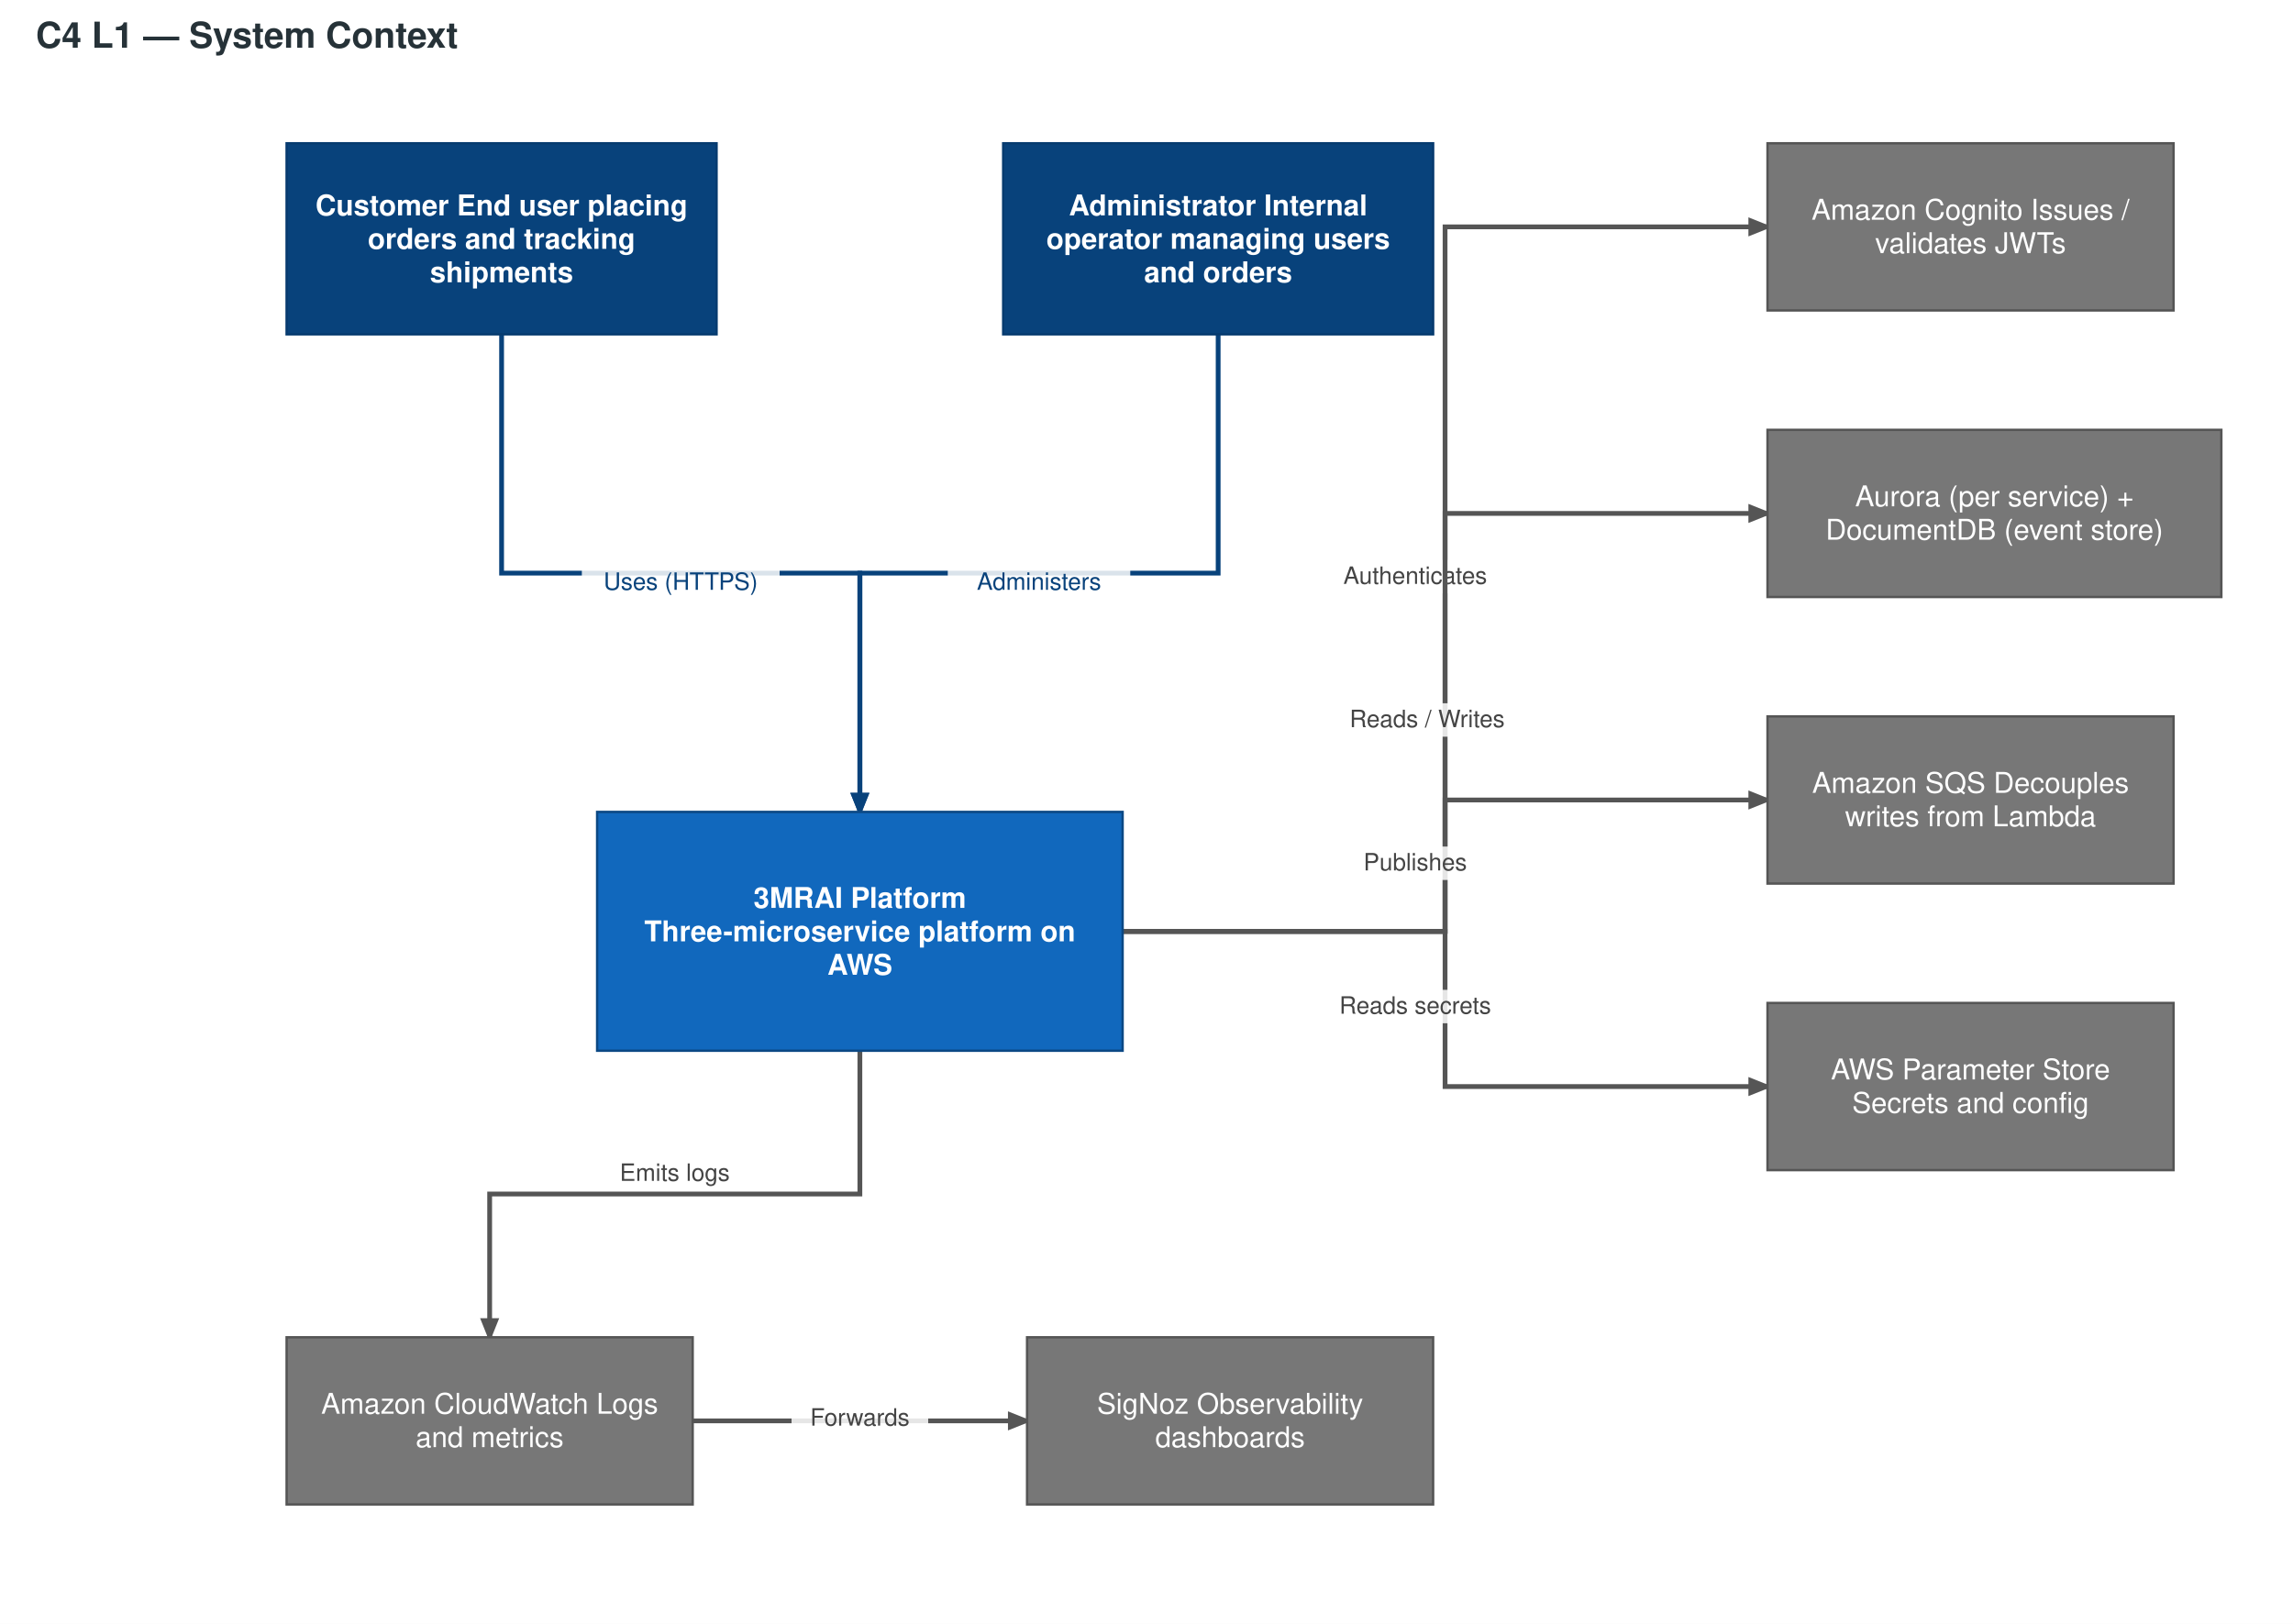
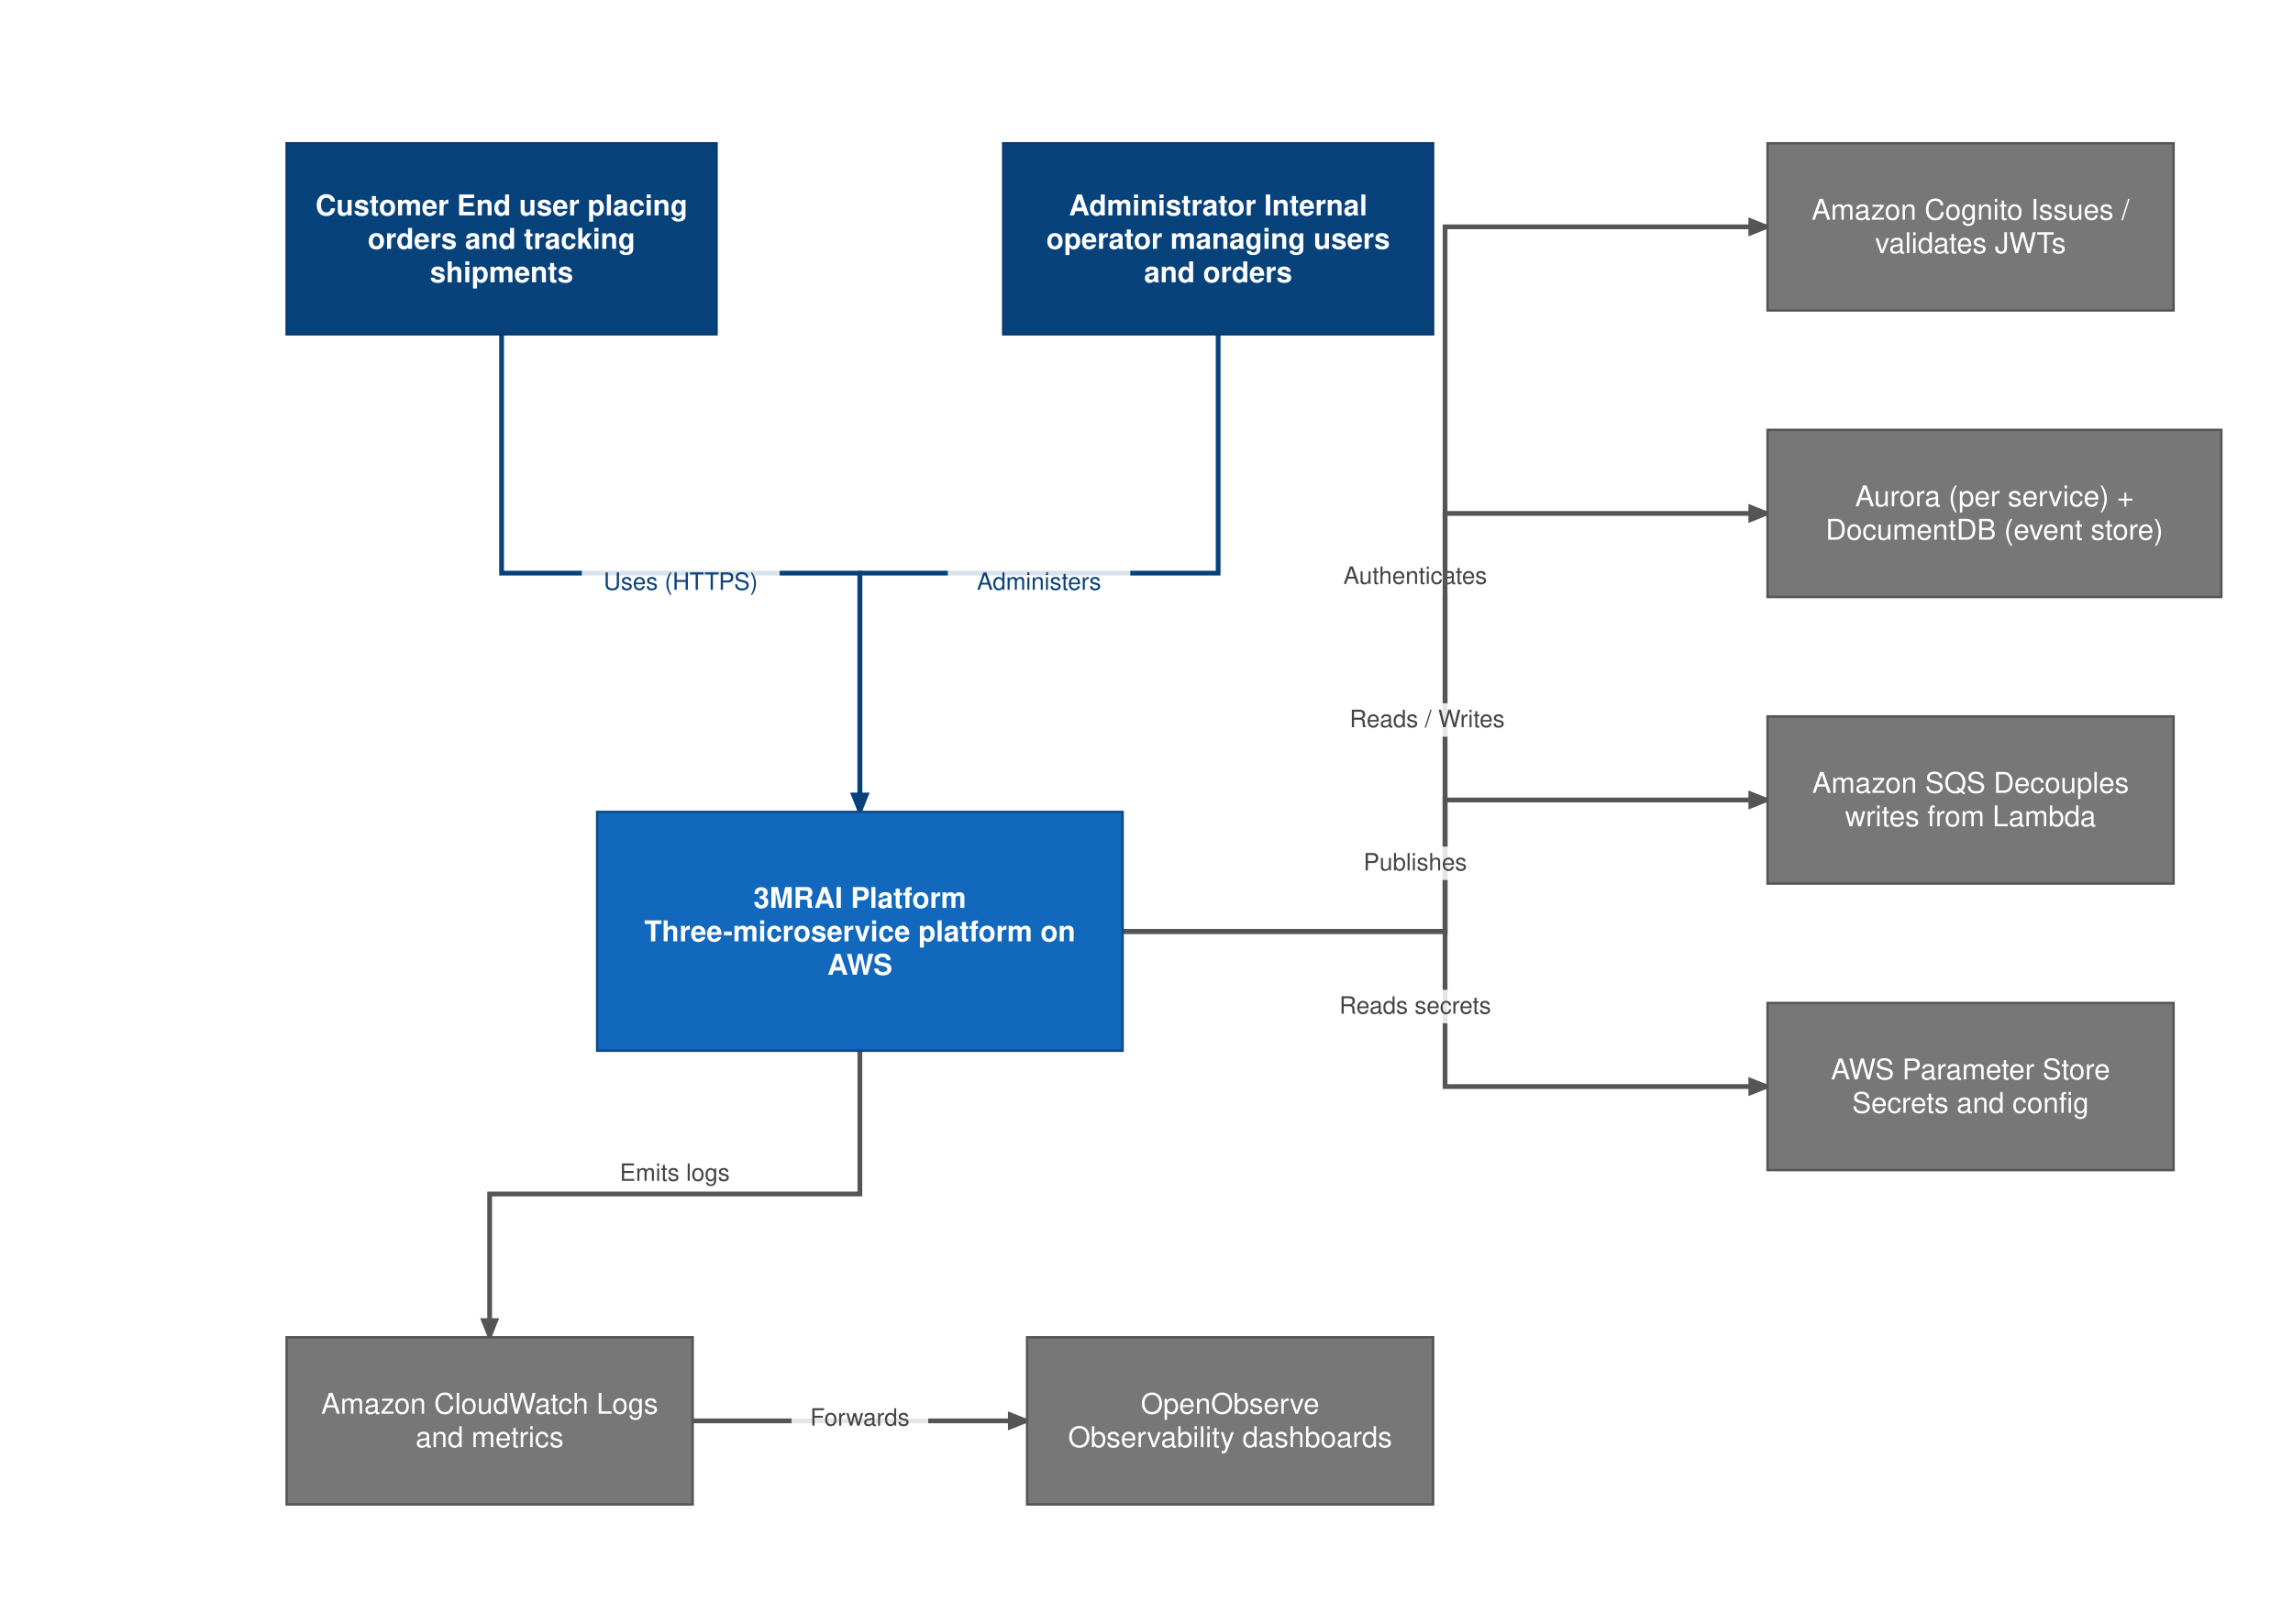
- <svg xmlns="http://www.w3.org/2000/svg" version="1.1" width="960" height="680" viewBox="0 0 960 680" content="&lt;mxGraphModel dx=&quot;1200&quot; dy=&quot;800&quot; grid=&quot;0&quot; page=&quot;1&quot; pageWidth=&quot;1100&quot; pageHeight=&quot;800&quot;&gt;&lt;root&gt;&lt;mxCell id=&quot;0&quot; /&gt;&lt;mxCell id=&quot;1&quot; parent=&quot;0&quot; /&gt;&lt;mxCell id=&quot;customer&quot; value=&quot;Customer&amp;#10;End user placing orders and tracking shipments&quot; style=&quot;rounded=0;whiteSpace=wrap;html=1;fillColor=#08427B;strokeColor=#073B6F;fontColor=#ffffff;fontStyle=1;&quot; vertex=&quot;1&quot; parent=&quot;1&quot;&gt;&lt;mxGeometry x=&quot;120&quot; y=&quot;60&quot; width=&quot;180&quot; height=&quot;80&quot; as=&quot;geometry&quot; /&gt;&lt;/mxCell&gt;&lt;mxCell id=&quot;admin&quot; value=&quot;Administrator&amp;#10;Internal operator managing users and orders&quot; style=&quot;rounded=0;whiteSpace=wrap;html=1;fillColor=#08427B;strokeColor=#073B6F;fontColor=#ffffff;fontStyle=1;&quot; vertex=&quot;1&quot; parent=&quot;1&quot;&gt;&lt;mxGeometry x=&quot;420&quot; y=&quot;60&quot; width=&quot;180&quot; height=&quot;80&quot; as=&quot;geometry&quot; /&gt;&lt;/mxCell&gt;&lt;mxCell id=&quot;threeM&quot; value=&quot;3MRAI Platform&amp;#10;Three-microservice platform on AWS&quot; style=&quot;rounded=0;whiteSpace=wrap;html=1;fillColor=#1168BD;strokeColor=#0B4884;fontColor=#ffffff;fontStyle=1;&quot; vertex=&quot;1&quot; parent=&quot;1&quot;&gt;&lt;mxGeometry x=&quot;250&quot; y=&quot;340&quot; width=&quot;220&quot; height=&quot;100&quot; as=&quot;geometry&quot; /&gt;&lt;/mxCell&gt;&lt;mxCell id=&quot;cognito&quot; value=&quot;Amazon Cognito&amp;#10;Issues / validates JWTs&quot; style=&quot;rounded=0;whiteSpace=wrap;html=1;fillColor=#777777;strokeColor=#555555;fontColor=#ffffff;&quot; vertex=&quot;1&quot; parent=&quot;1&quot;&gt;&lt;mxGeometry x=&quot;740&quot; y=&quot;60&quot; width=&quot;170&quot; height=&quot;70&quot; as=&quot;geometry&quot; /&gt;&lt;/mxCell&gt;&lt;mxCell id=&quot;docdb&quot; value=&quot;Aurora (per service)&amp;#10;+ DocumentDB (event store)&quot; style=&quot;rounded=0;whiteSpace=wrap;html=1;fillColor=#777777;strokeColor=#555555;fontColor=#ffffff;&quot; vertex=&quot;1&quot; parent=&quot;1&quot;&gt;&lt;mxGeometry x=&quot;740&quot; y=&quot;180&quot; width=&quot;190&quot; height=&quot;70&quot; as=&quot;geometry&quot; /&gt;&lt;/mxCell&gt;&lt;mxCell id=&quot;sqs&quot; value=&quot;Amazon SQS&amp;#10;Decouples writes from Lambda&quot; style=&quot;rounded=0;whiteSpace=wrap;html=1;fillColor=#777777;strokeColor=#555555;fontColor=#ffffff;&quot; vertex=&quot;1&quot; parent=&quot;1&quot;&gt;&lt;mxGeometry x=&quot;740&quot; y=&quot;300&quot; width=&quot;170&quot; height=&quot;70&quot; as=&quot;geometry&quot; /&gt;&lt;/mxCell&gt;&lt;mxCell id=&quot;param&quot; value=&quot;AWS Parameter Store&amp;#10;Secrets and config&quot; style=&quot;rounded=0;whiteSpace=wrap;html=1;fillColor=#777777;strokeColor=#555555;fontColor=#ffffff;&quot; vertex=&quot;1&quot; parent=&quot;1&quot;&gt;&lt;mxGeometry x=&quot;740&quot; y=&quot;420&quot; width=&quot;170&quot; height=&quot;70&quot; as=&quot;geometry&quot; /&gt;&lt;/mxCell&gt;&lt;mxCell id=&quot;cw&quot; value=&quot;Amazon CloudWatch&amp;#10;Logs and metrics&quot; style=&quot;rounded=0;whiteSpace=wrap;html=1;fillColor=#777777;strokeColor=#555555;fontColor=#ffffff;&quot; vertex=&quot;1&quot; parent=&quot;1&quot;&gt;&lt;mxGeometry x=&quot;120&quot; y=&quot;560&quot; width=&quot;170&quot; height=&quot;70&quot; as=&quot;geometry&quot; /&gt;&lt;/mxCell&gt;&lt;mxCell id=&quot;signoz&quot; value=&quot;SigNoz&amp;#10;Observability dashboards&quot; style=&quot;rounded=0;whiteSpace=wrap;html=1;fillColor=#777777;strokeColor=#555555;fontColor=#ffffff;&quot; vertex=&quot;1&quot; parent=&quot;1&quot;&gt;&lt;mxGeometry x=&quot;430&quot; y=&quot;560&quot; width=&quot;170&quot; height=&quot;70&quot; as=&quot;geometry&quot; /&gt;&lt;/mxCell&gt;&lt;mxCell id=&quot;r1&quot; value=&quot;Uses (HTTPS)&quot; style=&quot;strokeColor=#08427B;fontColor=#08427B;&quot; edge=&quot;1&quot; parent=&quot;1&quot; source=&quot;customer&quot; target=&quot;threeM&quot;&gt;&lt;mxGeometry relative=&quot;1&quot; as=&quot;geometry&quot; /&gt;&lt;/mxCell&gt;&lt;mxCell id=&quot;r2&quot; value=&quot;Administers&quot; style=&quot;strokeColor=#08427B;fontColor=#08427B;&quot; edge=&quot;1&quot; parent=&quot;1&quot; source=&quot;admin&quot; target=&quot;threeM&quot;&gt;&lt;mxGeometry relative=&quot;1&quot; as=&quot;geometry&quot; /&gt;&lt;/mxCell&gt;&lt;mxCell id=&quot;r3&quot; value=&quot;Authenticates&quot; style=&quot;strokeColor=#555555;fontColor=#444444;&quot; edge=&quot;1&quot; parent=&quot;1&quot; source=&quot;threeM&quot; target=&quot;cognito&quot;&gt;&lt;mxGeometry relative=&quot;1&quot; as=&quot;geometry&quot; /&gt;&lt;/mxCell&gt;&lt;mxCell id=&quot;r4&quot; value=&quot;Reads / Writes&quot; style=&quot;strokeColor=#555555;fontColor=#444444;&quot; edge=&quot;1&quot; parent=&quot;1&quot; source=&quot;threeM&quot; target=&quot;docdb&quot;&gt;&lt;mxGeometry relative=&quot;1&quot; as=&quot;geometry&quot; /&gt;&lt;/mxCell&gt;&lt;mxCell id=&quot;r5&quot; value=&quot;Publishes&quot; style=&quot;strokeColor=#555555;fontColor=#444444;&quot; edge=&quot;1&quot; parent=&quot;1&quot; source=&quot;threeM&quot; target=&quot;sqs&quot;&gt;&lt;mxGeometry relative=&quot;1&quot; as=&quot;geometry&quot; /&gt;&lt;/mxCell&gt;&lt;mxCell id=&quot;r6&quot; value=&quot;Reads secrets&quot; style=&quot;strokeColor=#555555;fontColor=#444444;&quot; edge=&quot;1&quot; parent=&quot;1&quot; source=&quot;threeM&quot; target=&quot;param&quot;&gt;&lt;mxGeometry relative=&quot;1&quot; as=&quot;geometry&quot; /&gt;&lt;/mxCell&gt;&lt;mxCell id=&quot;r7&quot; value=&quot;Emits logs&quot; style=&quot;strokeColor=#555555;fontColor=#444444;&quot; edge=&quot;1&quot; parent=&quot;1&quot; source=&quot;threeM&quot; target=&quot;cw&quot;&gt;&lt;mxGeometry relative=&quot;1&quot; as=&quot;geometry&quot; /&gt;&lt;/mxCell&gt;&lt;mxCell id=&quot;r8&quot; value=&quot;Forwards&quot; style=&quot;strokeColor=#555555;fontColor=#444444;&quot; edge=&quot;1&quot; parent=&quot;1&quot; source=&quot;cw&quot; target=&quot;signoz&quot;&gt;&lt;mxGeometry relative=&quot;1&quot; as=&quot;geometry&quot; /&gt;&lt;/mxCell&gt;&lt;/root&gt;&lt;/mxGraphModel&gt;">
+ <svg xmlns="http://www.w3.org/2000/svg" version="1.1" width="960" height="680" viewBox="0 0 960 680" content="&lt;mxGraphModel dx=&quot;1200&quot; dy=&quot;800&quot; grid=&quot;0&quot; page=&quot;1&quot; pageWidth=&quot;1100&quot; pageHeight=&quot;800&quot;&gt;&lt;root&gt;&lt;mxCell id=&quot;0&quot; /&gt;&lt;mxCell id=&quot;1&quot; parent=&quot;0&quot; /&gt;&lt;mxCell id=&quot;customer&quot; value=&quot;Customer&amp;#10;End user placing orders and tracking shipments&quot; style=&quot;rounded=0;whiteSpace=wrap;html=1;fillColor=#08427B;strokeColor=#073B6F;fontColor=#ffffff;fontStyle=1;&quot; vertex=&quot;1&quot; parent=&quot;1&quot;&gt;&lt;mxGeometry x=&quot;120&quot; y=&quot;60&quot; width=&quot;180&quot; height=&quot;80&quot; as=&quot;geometry&quot; /&gt;&lt;/mxCell&gt;&lt;mxCell id=&quot;admin&quot; value=&quot;Administrator&amp;#10;Internal operator managing users and orders&quot; style=&quot;rounded=0;whiteSpace=wrap;html=1;fillColor=#08427B;strokeColor=#073B6F;fontColor=#ffffff;fontStyle=1;&quot; vertex=&quot;1&quot; parent=&quot;1&quot;&gt;&lt;mxGeometry x=&quot;420&quot; y=&quot;60&quot; width=&quot;180&quot; height=&quot;80&quot; as=&quot;geometry&quot; /&gt;&lt;/mxCell&gt;&lt;mxCell id=&quot;threeM&quot; value=&quot;3MRAI Platform&amp;#10;Three-microservice platform on AWS&quot; style=&quot;rounded=0;whiteSpace=wrap;html=1;fillColor=#1168BD;strokeColor=#0B4884;fontColor=#ffffff;fontStyle=1;&quot; vertex=&quot;1&quot; parent=&quot;1&quot;&gt;&lt;mxGeometry x=&quot;250&quot; y=&quot;340&quot; width=&quot;220&quot; height=&quot;100&quot; as=&quot;geometry&quot; /&gt;&lt;/mxCell&gt;&lt;mxCell id=&quot;cognito&quot; value=&quot;Amazon Cognito&amp;#10;Issues / validates JWTs&quot; style=&quot;rounded=0;whiteSpace=wrap;html=1;fillColor=#777777;strokeColor=#555555;fontColor=#ffffff;&quot; vertex=&quot;1&quot; parent=&quot;1&quot;&gt;&lt;mxGeometry x=&quot;740&quot; y=&quot;60&quot; width=&quot;170&quot; height=&quot;70&quot; as=&quot;geometry&quot; /&gt;&lt;/mxCell&gt;&lt;mxCell id=&quot;docdb&quot; value=&quot;Aurora (per service)&amp;#10;+ DocumentDB (event store)&quot; style=&quot;rounded=0;whiteSpace=wrap;html=1;fillColor=#777777;strokeColor=#555555;fontColor=#ffffff;&quot; vertex=&quot;1&quot; parent=&quot;1&quot;&gt;&lt;mxGeometry x=&quot;740&quot; y=&quot;180&quot; width=&quot;190&quot; height=&quot;70&quot; as=&quot;geometry&quot; /&gt;&lt;/mxCell&gt;&lt;mxCell id=&quot;sqs&quot; value=&quot;Amazon SQS&amp;#10;Decouples writes from Lambda&quot; style=&quot;rounded=0;whiteSpace=wrap;html=1;fillColor=#777777;strokeColor=#555555;fontColor=#ffffff;&quot; vertex=&quot;1&quot; parent=&quot;1&quot;&gt;&lt;mxGeometry x=&quot;740&quot; y=&quot;300&quot; width=&quot;170&quot; height=&quot;70&quot; as=&quot;geometry&quot; /&gt;&lt;/mxCell&gt;&lt;mxCell id=&quot;param&quot; value=&quot;AWS Parameter Store&amp;#10;Secrets and config&quot; style=&quot;rounded=0;whiteSpace=wrap;html=1;fillColor=#777777;strokeColor=#555555;fontColor=#ffffff;&quot; vertex=&quot;1&quot; parent=&quot;1&quot;&gt;&lt;mxGeometry x=&quot;740&quot; y=&quot;420&quot; width=&quot;170&quot; height=&quot;70&quot; as=&quot;geometry&quot; /&gt;&lt;/mxCell&gt;&lt;mxCell id=&quot;cw&quot; value=&quot;Amazon CloudWatch&amp;#10;Logs and metrics&quot; style=&quot;rounded=0;whiteSpace=wrap;html=1;fillColor=#777777;strokeColor=#555555;fontColor=#ffffff;&quot; vertex=&quot;1&quot; parent=&quot;1&quot;&gt;&lt;mxGeometry x=&quot;120&quot; y=&quot;560&quot; width=&quot;170&quot; height=&quot;70&quot; as=&quot;geometry&quot; /&gt;&lt;/mxCell&gt;&lt;mxCell id=&quot;signoz&quot; value=&quot;OpenObserve&amp;#10;Observability dashboards&quot; style=&quot;rounded=0;whiteSpace=wrap;html=1;fillColor=#777777;strokeColor=#555555;fontColor=#ffffff;&quot; vertex=&quot;1&quot; parent=&quot;1&quot;&gt;&lt;mxGeometry x=&quot;430&quot; y=&quot;560&quot; width=&quot;170&quot; height=&quot;70&quot; as=&quot;geometry&quot; /&gt;&lt;/mxCell&gt;&lt;mxCell id=&quot;r1&quot; value=&quot;Uses (HTTPS)&quot; style=&quot;strokeColor=#08427B;fontColor=#08427B;&quot; edge=&quot;1&quot; parent=&quot;1&quot; source=&quot;customer&quot; target=&quot;threeM&quot;&gt;&lt;mxGeometry relative=&quot;1&quot; as=&quot;geometry&quot; /&gt;&lt;/mxCell&gt;&lt;mxCell id=&quot;r2&quot; value=&quot;Administers&quot; style=&quot;strokeColor=#08427B;fontColor=#08427B;&quot; edge=&quot;1&quot; parent=&quot;1&quot; source=&quot;admin&quot; target=&quot;threeM&quot;&gt;&lt;mxGeometry relative=&quot;1&quot; as=&quot;geometry&quot; /&gt;&lt;/mxCell&gt;&lt;mxCell id=&quot;r3&quot; value=&quot;Authenticates&quot; style=&quot;strokeColor=#555555;fontColor=#444444;&quot; edge=&quot;1&quot; parent=&quot;1&quot; source=&quot;threeM&quot; target=&quot;cognito&quot;&gt;&lt;mxGeometry relative=&quot;1&quot; as=&quot;geometry&quot; /&gt;&lt;/mxCell&gt;&lt;mxCell id=&quot;r4&quot; value=&quot;Reads / Writes&quot; style=&quot;strokeColor=#555555;fontColor=#444444;&quot; edge=&quot;1&quot; parent=&quot;1&quot; source=&quot;threeM&quot; target=&quot;docdb&quot;&gt;&lt;mxGeometry relative=&quot;1&quot; as=&quot;geometry&quot; /&gt;&lt;/mxCell&gt;&lt;mxCell id=&quot;r5&quot; value=&quot;Publishes&quot; style=&quot;strokeColor=#555555;fontColor=#444444;&quot; edge=&quot;1&quot; parent=&quot;1&quot; source=&quot;threeM&quot; target=&quot;sqs&quot;&gt;&lt;mxGeometry relative=&quot;1&quot; as=&quot;geometry&quot; /&gt;&lt;/mxCell&gt;&lt;mxCell id=&quot;r6&quot; value=&quot;Reads secrets&quot; style=&quot;strokeColor=#555555;fontColor=#444444;&quot; edge=&quot;1&quot; parent=&quot;1&quot; source=&quot;threeM&quot; target=&quot;param&quot;&gt;&lt;mxGeometry relative=&quot;1&quot; as=&quot;geometry&quot; /&gt;&lt;/mxCell&gt;&lt;mxCell id=&quot;r7&quot; value=&quot;Emits logs&quot; style=&quot;strokeColor=#555555;fontColor=#444444;&quot; edge=&quot;1&quot; parent=&quot;1&quot; source=&quot;threeM&quot; target=&quot;cw&quot;&gt;&lt;mxGeometry relative=&quot;1&quot; as=&quot;geometry&quot; /&gt;&lt;/mxCell&gt;&lt;mxCell id=&quot;r8&quot; value=&quot;Forwards&quot; style=&quot;strokeColor=#555555;fontColor=#444444;&quot; edge=&quot;1&quot; parent=&quot;1&quot; source=&quot;cw&quot; target=&quot;signoz&quot;&gt;&lt;mxGeometry relative=&quot;1&quot; as=&quot;geometry&quot; /&gt;&lt;/mxCell&gt;&lt;/root&gt;&lt;/mxGraphModel&gt;">
  <defs>
    <marker id="arr-08427B" markerWidth="10" markerHeight="8" refX="8" refY="4" orient="auto" markerUnits="userSpaceOnUse">
      <path d="M0,0 L10,4 L0,8 Z" fill="#08427B" />
    </marker>
    <marker id="arr-555555" markerWidth="10" markerHeight="8" refX="8" refY="4" orient="auto" markerUnits="userSpaceOnUse">
      <path d="M0,0 L10,4 L0,8 Z" fill="#555555" />
    </marker>
  </defs>
  <rect x="0" y="0" width="960" height="680" fill="#ffffff" />
-   <text x="15" y="20" font-family="Helvetica,Arial,sans-serif" font-size="15" font-weight="bold" fill="#263238">C4 L1 — System Context</text>
  <path d="M210,140 L210,240 L360,240 L360,340" fill="none" stroke="#08427B" stroke-width="2" marker-end="url(#arr-08427B)" />
  <rect x="243.6" y="237" width="82.8" height="14" fill="#ffffff" opacity="0.85" />
  <text x="285" y="247" font-family="Helvetica,Arial,sans-serif" font-size="10" text-anchor="middle" fill="#08427B">Uses (HTTPS)</text>
  <path d="M510,140 L510,240 L360,240 L360,340" fill="none" stroke="#08427B" stroke-width="2" marker-end="url(#arr-08427B)" />
  <rect x="396.8" y="237" width="76.4" height="14" fill="#ffffff" opacity="0.85" />
  <text x="435" y="247" font-family="Helvetica,Arial,sans-serif" font-size="10" text-anchor="middle" fill="#08427B">Administers</text>
  <path d="M470,390 L605,390 L605,95 L740,95" fill="none" stroke="#555555" stroke-width="2" marker-end="url(#arr-555555)" />
  <rect x="547.9" y="234.5" width="89.2" height="14" fill="#ffffff" opacity="0.85" />
  <text x="592.5" y="244.5" font-family="Helvetica,Arial,sans-serif" font-size="10" text-anchor="middle" fill="#444444">Authenticates</text>
  <path d="M470,390 L605,390 L605,215 L740,215" fill="none" stroke="#555555" stroke-width="2" marker-end="url(#arr-555555)" />
  <rect x="549.7" y="294.5" width="95.6" height="14" fill="#ffffff" opacity="0.85" />
  <text x="597.5" y="304.5" font-family="Helvetica,Arial,sans-serif" font-size="10" text-anchor="middle" fill="#444444">Reads / Writes</text>
  <path d="M470,390 L605,390 L605,335 L740,335" fill="none" stroke="#555555" stroke-width="2" marker-end="url(#arr-555555)" />
  <rect x="560.7" y="354.5" width="63.6" height="14" fill="#ffffff" opacity="0.85" />
  <text x="592.5" y="364.5" font-family="Helvetica,Arial,sans-serif" font-size="10" text-anchor="middle" fill="#444444">Publishes</text>
  <path d="M470,390 L605,390 L605,455 L740,455" fill="none" stroke="#555555" stroke-width="2" marker-end="url(#arr-555555)" />
  <rect x="547.9" y="414.5" width="89.2" height="14" fill="#ffffff" opacity="0.85" />
  <text x="592.5" y="424.5" font-family="Helvetica,Arial,sans-serif" font-size="10" text-anchor="middle" fill="#444444">Reads secrets</text>
  <path d="M360,440 L360,500 L205,500 L205,560" fill="none" stroke="#555555" stroke-width="2" marker-end="url(#arr-555555)" />
  <rect x="247.5" y="484.5" width="70" height="14" fill="#ffffff" opacity="0.85" />
  <text x="282.5" y="494.5" font-family="Helvetica,Arial,sans-serif" font-size="10" text-anchor="middle" fill="#444444">Emits logs</text>
  <path d="M290,595 L360,595 L360,595 L430,595" fill="none" stroke="#555555" stroke-width="2" marker-end="url(#arr-555555)" />
  <rect x="331.4" y="587" width="57.2" height="14" fill="#ffffff" opacity="0.85" />
  <text x="360" y="597" font-family="Helvetica,Arial,sans-serif" font-size="10" text-anchor="middle" fill="#444444">Forwards</text>
  <rect x="120" y="60" width="180" height="80" rx="0" fill="#08427B" stroke="#073B6F" stroke-width="1" />
  <text x="210" y="86" font-family="Helvetica,Arial,sans-serif" font-size="12" text-anchor="middle" dominant-baseline="middle" fill="#ffffff" font-weight="bold">Customer End user placing</text>
  <text x="210" y="100" font-family="Helvetica,Arial,sans-serif" font-size="12" text-anchor="middle" dominant-baseline="middle" fill="#ffffff" font-weight="bold">orders and tracking</text>
  <text x="210" y="114" font-family="Helvetica,Arial,sans-serif" font-size="12" text-anchor="middle" dominant-baseline="middle" fill="#ffffff" font-weight="bold">shipments</text>
  <rect x="420" y="60" width="180" height="80" rx="0" fill="#08427B" stroke="#073B6F" stroke-width="1" />
  <text x="510" y="86" font-family="Helvetica,Arial,sans-serif" font-size="12" text-anchor="middle" dominant-baseline="middle" fill="#ffffff" font-weight="bold">Administrator Internal</text>
  <text x="510" y="100" font-family="Helvetica,Arial,sans-serif" font-size="12" text-anchor="middle" dominant-baseline="middle" fill="#ffffff" font-weight="bold">operator managing users</text>
  <text x="510" y="114" font-family="Helvetica,Arial,sans-serif" font-size="12" text-anchor="middle" dominant-baseline="middle" fill="#ffffff" font-weight="bold">and orders</text>
  <rect x="250" y="340" width="220" height="100" rx="0" fill="#1168BD" stroke="#0B4884" stroke-width="1" />
  <text x="360" y="376" font-family="Helvetica,Arial,sans-serif" font-size="12" text-anchor="middle" dominant-baseline="middle" fill="#ffffff" font-weight="bold">3MRAI Platform</text>
  <text x="360" y="390" font-family="Helvetica,Arial,sans-serif" font-size="12" text-anchor="middle" dominant-baseline="middle" fill="#ffffff" font-weight="bold">Three-microservice platform on</text>
  <text x="360" y="404" font-family="Helvetica,Arial,sans-serif" font-size="12" text-anchor="middle" dominant-baseline="middle" fill="#ffffff" font-weight="bold">AWS</text>
  <rect x="740" y="60" width="170" height="70" rx="0" fill="#777777" stroke="#555555" stroke-width="1" />
  <text x="825" y="88" font-family="Helvetica,Arial,sans-serif" font-size="12" text-anchor="middle" dominant-baseline="middle" fill="#ffffff">Amazon Cognito Issues /</text>
  <text x="825" y="102" font-family="Helvetica,Arial,sans-serif" font-size="12" text-anchor="middle" dominant-baseline="middle" fill="#ffffff">validates JWTs</text>
  <rect x="740" y="180" width="190" height="70" rx="0" fill="#777777" stroke="#555555" stroke-width="1" />
  <text x="835" y="208" font-family="Helvetica,Arial,sans-serif" font-size="12" text-anchor="middle" dominant-baseline="middle" fill="#ffffff">Aurora (per service) +</text>
  <text x="835" y="222" font-family="Helvetica,Arial,sans-serif" font-size="12" text-anchor="middle" dominant-baseline="middle" fill="#ffffff">DocumentDB (event store)</text>
  <rect x="740" y="300" width="170" height="70" rx="0" fill="#777777" stroke="#555555" stroke-width="1" />
  <text x="825" y="328" font-family="Helvetica,Arial,sans-serif" font-size="12" text-anchor="middle" dominant-baseline="middle" fill="#ffffff">Amazon SQS Decouples</text>
  <text x="825" y="342" font-family="Helvetica,Arial,sans-serif" font-size="12" text-anchor="middle" dominant-baseline="middle" fill="#ffffff">writes from Lambda</text>
  <rect x="740" y="420" width="170" height="70" rx="0" fill="#777777" stroke="#555555" stroke-width="1" />
  <text x="825" y="448" font-family="Helvetica,Arial,sans-serif" font-size="12" text-anchor="middle" dominant-baseline="middle" fill="#ffffff">AWS Parameter Store</text>
  <text x="825" y="462" font-family="Helvetica,Arial,sans-serif" font-size="12" text-anchor="middle" dominant-baseline="middle" fill="#ffffff">Secrets and config</text>
  <rect x="120" y="560" width="170" height="70" rx="0" fill="#777777" stroke="#555555" stroke-width="1" />
  <text x="205" y="588" font-family="Helvetica,Arial,sans-serif" font-size="12" text-anchor="middle" dominant-baseline="middle" fill="#ffffff">Amazon CloudWatch Logs</text>
  <text x="205" y="602" font-family="Helvetica,Arial,sans-serif" font-size="12" text-anchor="middle" dominant-baseline="middle" fill="#ffffff">and metrics</text>
  <rect x="430" y="560" width="170" height="70" rx="0" fill="#777777" stroke="#555555" stroke-width="1" />
-   <text x="515" y="588" font-family="Helvetica,Arial,sans-serif" font-size="12" text-anchor="middle" dominant-baseline="middle" fill="#ffffff">SigNoz Observability</text>
-   <text x="515" y="602" font-family="Helvetica,Arial,sans-serif" font-size="12" text-anchor="middle" dominant-baseline="middle" fill="#ffffff">dashboards</text>
+   <text x="515" y="588" font-family="Helvetica,Arial,sans-serif" font-size="12" text-anchor="middle" dominant-baseline="middle" fill="#ffffff">OpenObserve</text>
+   <text x="515" y="602" font-family="Helvetica,Arial,sans-serif" font-size="12" text-anchor="middle" dominant-baseline="middle" fill="#ffffff">Observability dashboards</text>
</svg>
